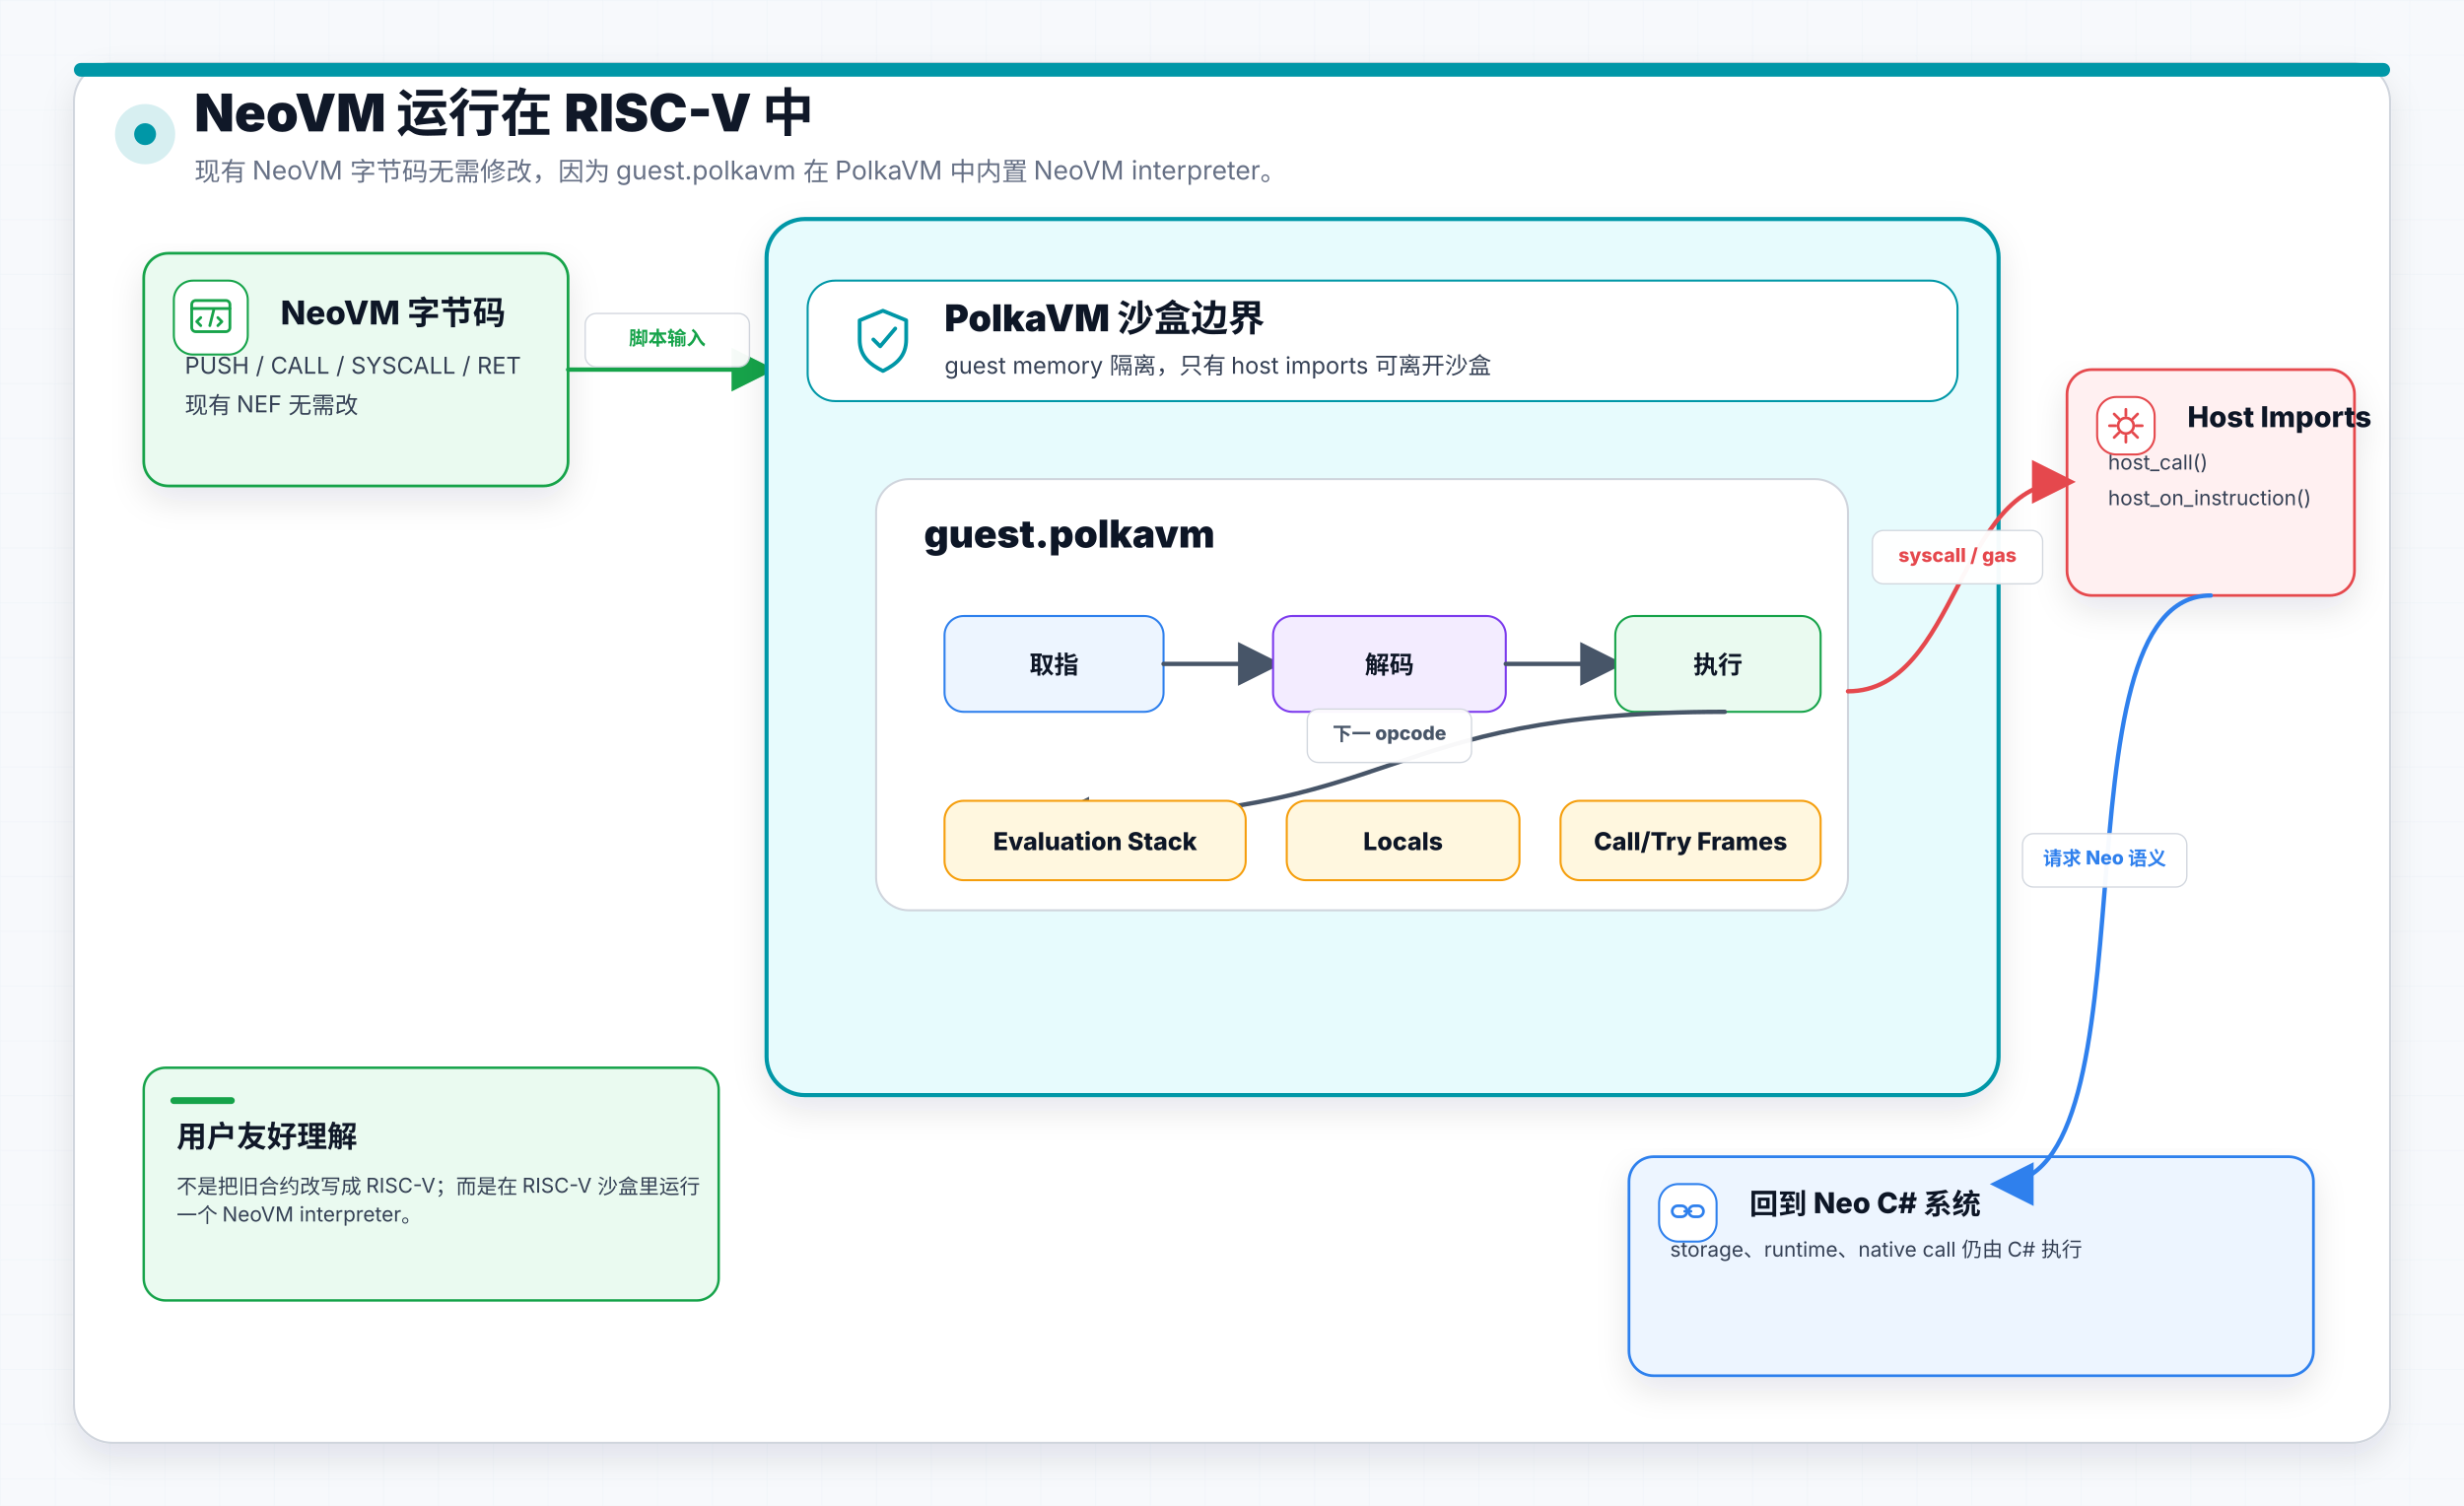
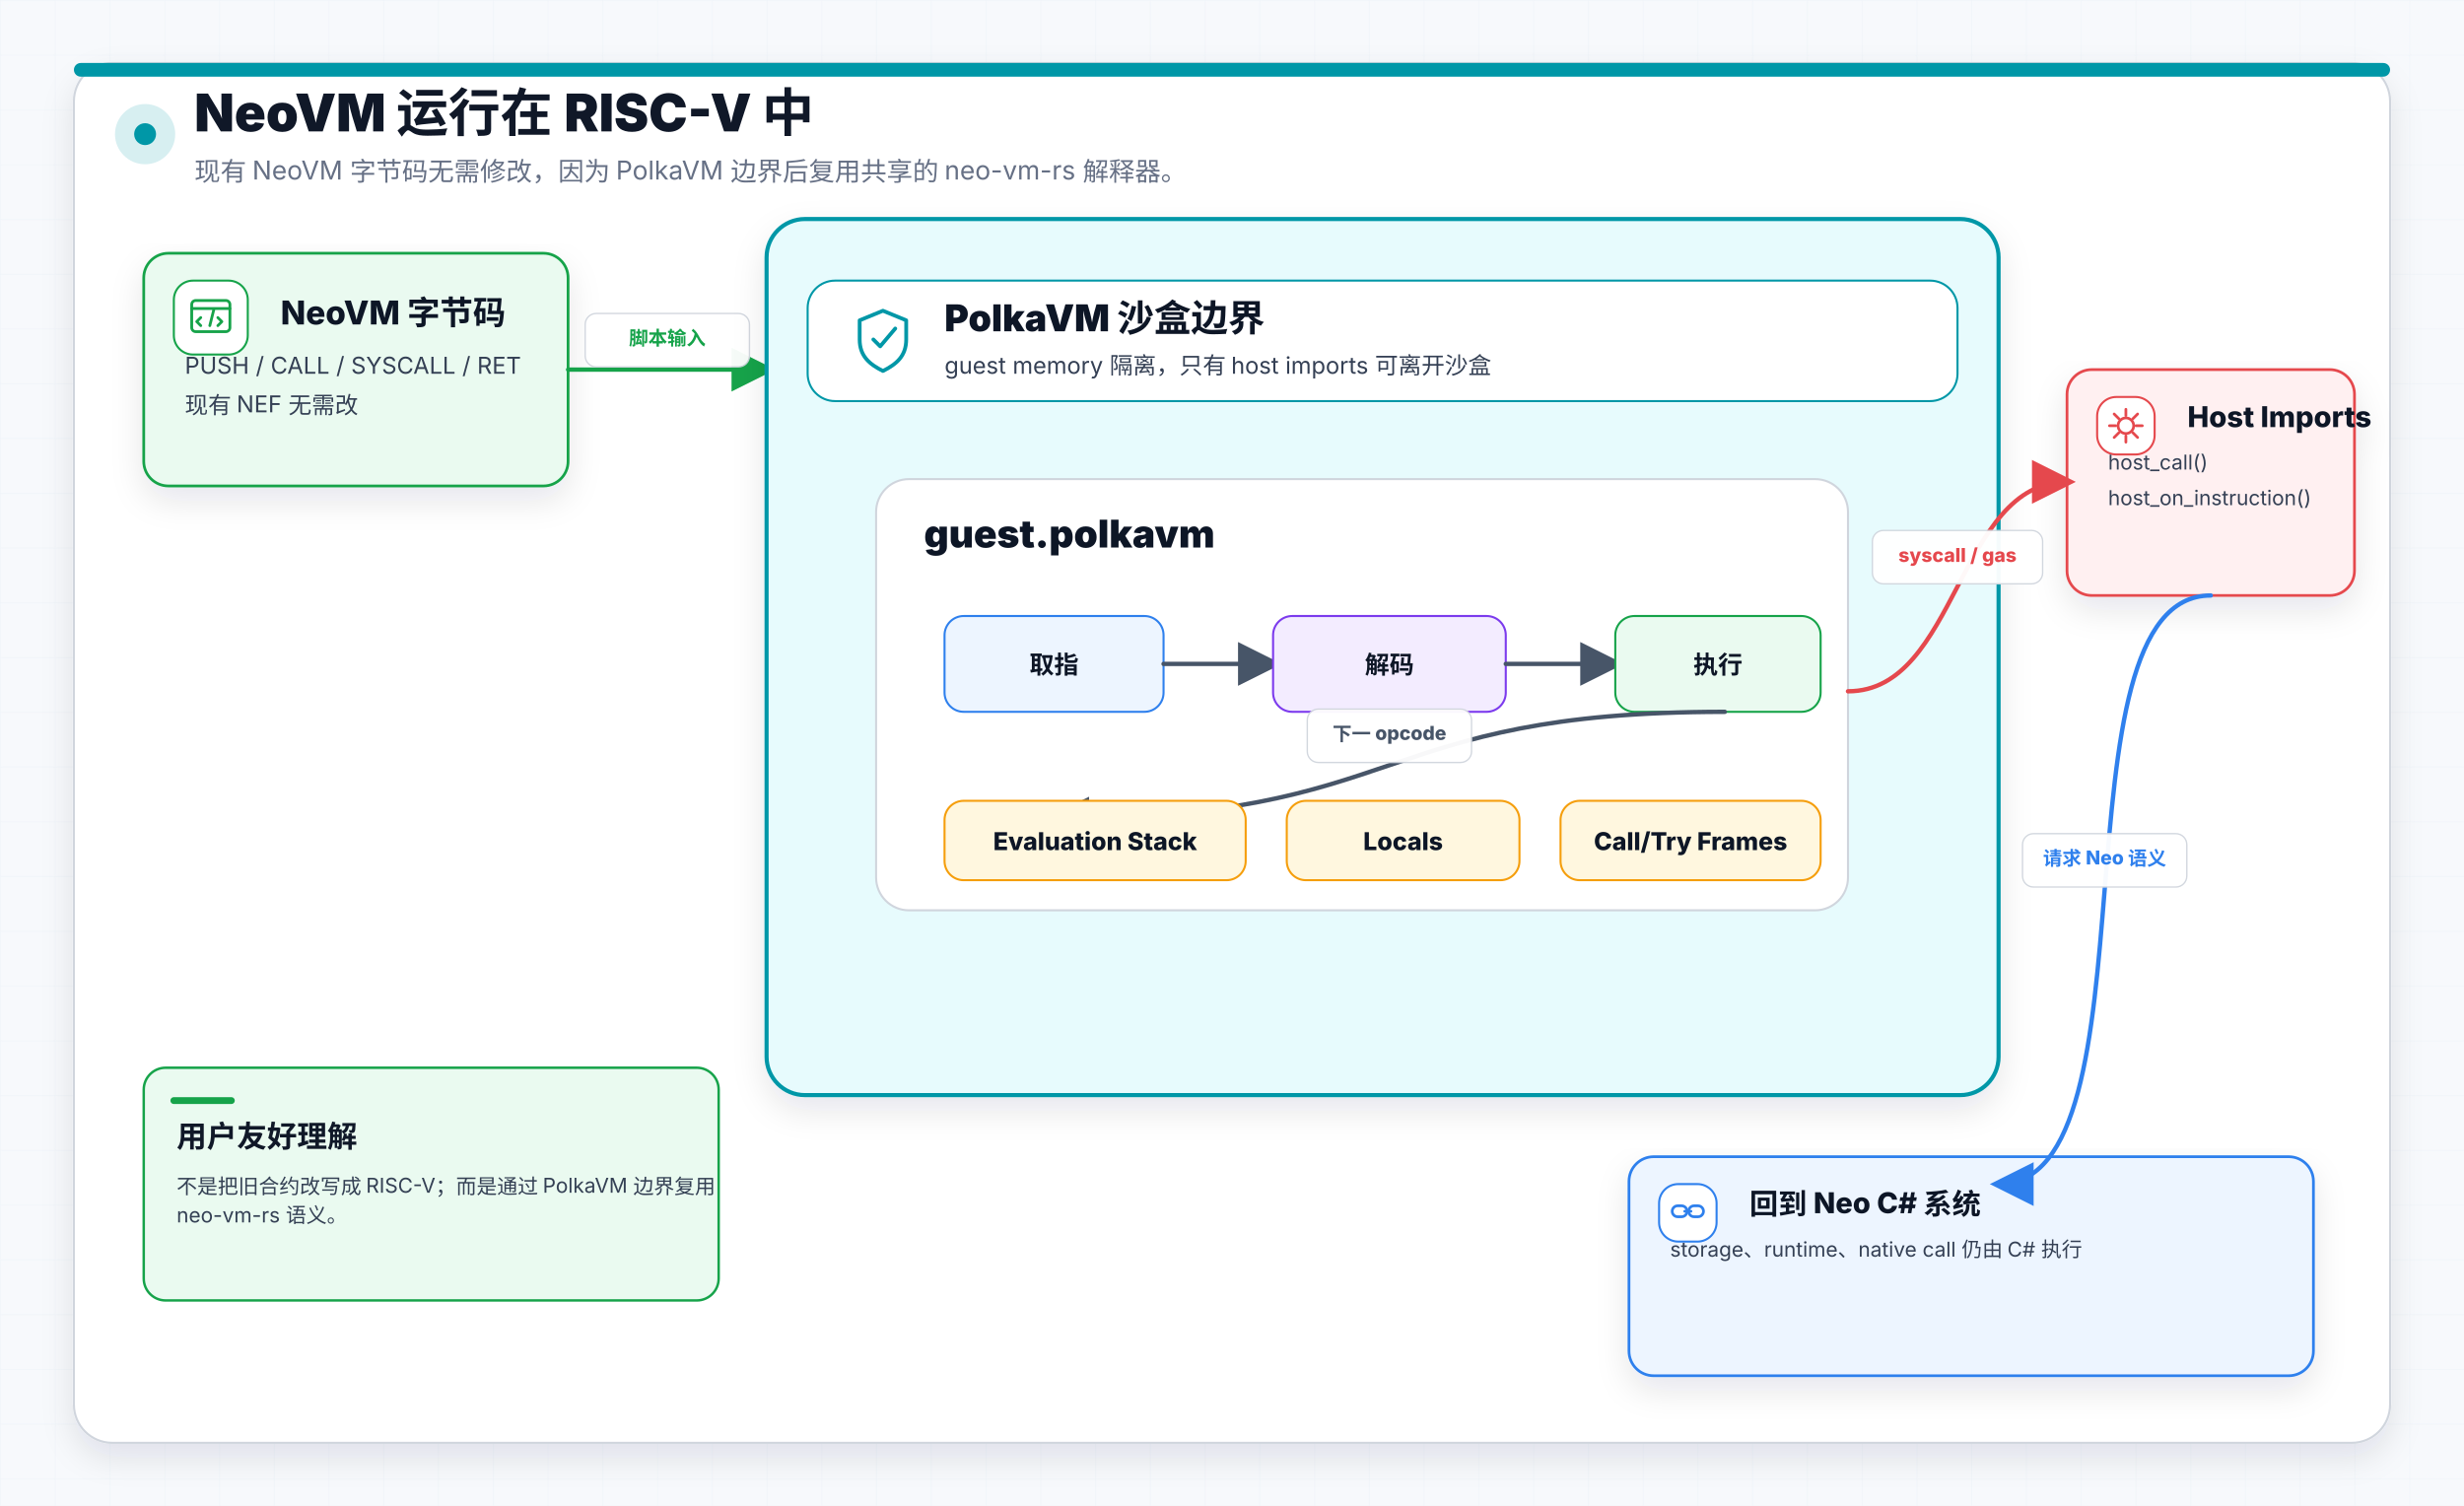
<svg xmlns="http://www.w3.org/2000/svg" width="1800" height="1100" viewBox="0 0 1800 1100" role="img" aria-label="NeoVM 运行在 RISC-V 中">
  <defs>
    <pattern id="grid" width="40" height="40" patternUnits="userSpaceOnUse">
      <path d="M 40 0 L 0 0 0 40" fill="none" stroke="#e6edf5" stroke-width="1" />
    </pattern>
    <marker id="arrow-slate" markerWidth="14" markerHeight="14" refX="10" refY="7" orient="auto" markerUnits="strokeWidth">
      <path d="M2,2 L12,7 L2,12 z" fill="#475467" />
    </marker>
    <marker id="arrow-green" markerWidth="14" markerHeight="14" refX="10" refY="7" orient="auto" markerUnits="strokeWidth">
      <path d="M2,2 L12,7 L2,12 z" fill="#16a34a" />
    </marker>
    <marker id="arrow-blue" markerWidth="14" markerHeight="14" refX="10" refY="7" orient="auto" markerUnits="strokeWidth">
      <path d="M2,2 L12,7 L2,12 z" fill="#2f80ed" />
    </marker>
    <marker id="arrow-red" markerWidth="14" markerHeight="14" refX="10" refY="7" orient="auto" markerUnits="strokeWidth">
      <path d="M2,2 L12,7 L2,12 z" fill="#e5484d" />
    </marker>
    <marker id="arrow-purple" markerWidth="14" markerHeight="14" refX="10" refY="7" orient="auto" markerUnits="strokeWidth">
      <path d="M2,2 L12,7 L2,12 z" fill="#7c3aed" />
    </marker>
    <filter id="soft-shadow" x="-10%" y="-10%" width="120%" height="130%">
      <feDropShadow dx="0" dy="10" stdDeviation="12" flood-color="#101828" flood-opacity="0.10" />
    </filter>
  </defs>
  <rect width="1800" height="1100" fill="#f7f9fc" />
  <rect width="1800" height="1100" fill="url(#grid)" opacity="0.42" />
  <rect x="54" y="46" width="1692" height="1008" rx="28" fill="#ffffff" stroke="#d0d5dd" stroke-width="1.5" filter="url(#soft-shadow)" />
  <rect x="54" y="46" width="1692" height="10" rx="5" fill="#0097a7" />
  <circle cx="106" cy="98" r="22" fill="#0097a7" opacity="0.16" />
  <circle cx="106" cy="98" r="8" fill="#0097a7" />
  <text x="142" y="96" text-anchor="start" font-family="Inter, Noto Sans CJK SC, Microsoft YaHei, PingFang SC, Arial, sans-serif" font-size="38" font-weight="850" fill="#101828">NeoVM 运行在 RISC-V 中</text>
-   <text x="142" y="132" text-anchor="start" font-family="Inter, Noto Sans CJK SC, Microsoft YaHei, PingFang SC, Arial, sans-serif" font-size="19" font-weight="400" fill="#667085">现有 NeoVM 字节码无需修改，因为 guest.polkavm 在 PolkaVM 中内置 NeoVM interpreter。</text>
+   <text x="142" y="132" text-anchor="start" font-family="Inter, Noto Sans CJK SC, Microsoft YaHei, PingFang SC, Arial, sans-serif" font-size="19" font-weight="400" fill="#667085">现有 NeoVM 字节码无需修改，因为 PolkaVM 边界后复用共享的 neo-vm-rs 解释器。</text>
  <g filter="url(#soft-shadow)">
    <rect x="105" y="185" width="310" height="170" rx="18" fill="#eafaf0" stroke="#16a34a" stroke-width="2" />
    <rect x="127" y="205" width="54" height="54" rx="14" fill="#ffffff" stroke="#16a34a" stroke-width="1.5" />
    <g fill="none" stroke="#16a34a" stroke-width="2.04" stroke-linecap="round" stroke-linejoin="round">
      <rect x="140.046" y="219.515" width="27.907" height="22.766" rx="2.938" />
      <path d="M 140.046 225.39 h 27.907 M 146.656 232 l -2.938 2.938 l 2.938 2.938 M 153.266 237.875 l 2.938 -11.75 M 159.141 232 l 2.938 2.938 l -2.938 2.938" />
    </g>
    <text x="205" y="237" text-anchor="start" font-family="Inter, Noto Sans CJK SC, Microsoft YaHei, PingFang SC, Arial, sans-serif" font-size="24" font-weight="800" fill="#101828">NeoVM 字节码</text>
    <text x="135" y="273" text-anchor="start" font-family="Inter, Noto Sans CJK SC, Microsoft YaHei, PingFang SC, Arial, sans-serif" font-size="17" font-weight="400" fill="#344054">PUSH / CALL / SYSCALL / RET</text>
    <text x="135" y="302" text-anchor="start" font-family="Inter, Noto Sans CJK SC, Microsoft YaHei, PingFang SC, Arial, sans-serif" font-size="17" font-weight="400" fill="#344054">现有 NEF 无需改</text>
  </g>
  <g>
    <path d="M 415 270 L 560 270" fill="none" stroke="#16a34a" stroke-width="3.2" stroke-linecap="round" marker-end="url(#arrow-green)" />
    <g>
      <rect x="427.5" y="229" width="120" height="39" rx="8" fill="#ffffff" stroke="#d0d5dd" opacity="0.96" />
      <text x="487.5" y="252" text-anchor="middle" font-family="Inter, Noto Sans CJK SC, Microsoft YaHei, PingFang SC, Arial, sans-serif" font-size="14" font-weight="800" fill="#16a34a">脚本输入</text>
    </g>
  </g>
  <g filter="url(#soft-shadow)">
    <rect x="560" y="160" width="900" height="640" rx="28" fill="#e7fbfd" stroke="#0097a7" stroke-width="3" />
    <rect x="590" y="205" width="840" height="88" rx="20" fill="#fff" stroke="#0097a7" stroke-width="1.5" />
    <g fill="none" stroke="#0097a7" stroke-width="2.778" stroke-linecap="round" stroke-linejoin="round">
      <path d="M 645 227 L 662 234 v 14 c 0 12 -7 18 -17 23 c -10 -5 -17 -11 -17 -23 v -14 z" />
      <path d="M 638 248 l 5 5 l 11 -13" />
    </g>
    <text x="690" y="242" text-anchor="start" font-family="Inter, Noto Sans CJK SC, Microsoft YaHei, PingFang SC, Arial, sans-serif" font-size="27" font-weight="850" fill="#101828">PolkaVM 沙盒边界</text>
    <text x="690" y="273" text-anchor="start" font-family="Inter, Noto Sans CJK SC, Microsoft YaHei, PingFang SC, Arial, sans-serif" font-size="17" font-weight="400" fill="#344054">guest memory 隔离，只有 host imports 可离开沙盒</text>
    <rect x="640" y="350" width="710" height="315" rx="24" fill="#fff" stroke="#d0d5dd" stroke-width="1.5" />
    <text x="675" y="400" text-anchor="start" font-family="Inter, Noto Sans CJK SC, Microsoft YaHei, PingFang SC, Arial, sans-serif" font-size="28" font-weight="850" fill="#101828">guest.polkavm</text>
    <g>
      <rect x="690" y="450" width="160" height="70" rx="14" fill="#edf5ff" stroke="#2f80ed" stroke-width="1.5" />
      <text x="770" y="492" text-anchor="middle" font-family="Inter, Noto Sans CJK SC, Microsoft YaHei, PingFang SC, Arial, sans-serif" font-size="18" font-weight="800" fill="#101828">取指</text>
    </g>
    <g>
      <path d="M 850 485 L 930 485" fill="none" stroke="#475467" stroke-width="3.2" stroke-linecap="round" marker-end="url(#arrow-slate)" />
    </g>
    <g>
      <rect x="930" y="450" width="170" height="70" rx="14" fill="#f3ecff" stroke="#7c3aed" stroke-width="1.5" />
      <text x="1015" y="492" text-anchor="middle" font-family="Inter, Noto Sans CJK SC, Microsoft YaHei, PingFang SC, Arial, sans-serif" font-size="18" font-weight="800" fill="#101828">解码</text>
    </g>
    <g>
      <path d="M 1100 485 L 1180 485" fill="none" stroke="#475467" stroke-width="3.2" stroke-linecap="round" marker-end="url(#arrow-slate)" />
    </g>
    <g>
      <rect x="1180" y="450" width="150" height="70" rx="14" fill="#eafaf0" stroke="#16a34a" stroke-width="1.5" />
      <text x="1255" y="492" text-anchor="middle" font-family="Inter, Noto Sans CJK SC, Microsoft YaHei, PingFang SC, Arial, sans-serif" font-size="18" font-weight="800" fill="#101828">执行</text>
    </g>
    <g>
      <path d="M 1260 520 C 1000 520, 1030 598, 770 598" fill="none" stroke="#475467" stroke-width="3.2" stroke-linecap="round" marker-end="url(#arrow-slate)" />
      <g>
        <rect x="955" y="518" width="120" height="39" rx="8" fill="#ffffff" stroke="#d0d5dd" opacity="0.96" />
        <text x="1015" y="541" text-anchor="middle" font-family="Inter, Noto Sans CJK SC, Microsoft YaHei, PingFang SC, Arial, sans-serif" font-size="14" font-weight="800" fill="#475467">下一 opcode</text>
      </g>
    </g>
    <g>
      <rect x="690" y="585" width="220" height="58" rx="14" fill="#fff7df" stroke="#f59e0b" stroke-width="1.5" />
      <text x="800" y="621" text-anchor="middle" font-family="Inter, Noto Sans CJK SC, Microsoft YaHei, PingFang SC, Arial, sans-serif" font-size="18" font-weight="800" fill="#101828">Evaluation Stack</text>
    </g>
    <g>
      <rect x="940" y="585" width="170" height="58" rx="14" fill="#fff7df" stroke="#f59e0b" stroke-width="1.5" />
      <text x="1025" y="621" text-anchor="middle" font-family="Inter, Noto Sans CJK SC, Microsoft YaHei, PingFang SC, Arial, sans-serif" font-size="18" font-weight="800" fill="#101828">Locals</text>
    </g>
    <g>
      <rect x="1140" y="585" width="190" height="58" rx="14" fill="#fff7df" stroke="#f59e0b" stroke-width="1.5" />
      <text x="1235" y="621" text-anchor="middle" font-family="Inter, Noto Sans CJK SC, Microsoft YaHei, PingFang SC, Arial, sans-serif" font-size="18" font-weight="800" fill="#101828">Call/Try Frames</text>
    </g>
  </g>
  <g filter="url(#soft-shadow)">
    <rect x="1510" y="270" width="210" height="165" rx="18" fill="#fff0f1" stroke="#e5484d" stroke-width="2" />
    <rect x="1532" y="290" width="42" height="42" rx="14" fill="#ffffff" stroke="#e5484d" stroke-width="1.5" />
    <g fill="none" stroke="#e5484d" stroke-width="2" stroke-linecap="round" stroke-linejoin="round">
      <circle cx="1553" cy="311" r="5.712" />
      <path d="M 1553 299.005 v 4.57 M 1553 318.426 v 4.57 M 1541.005 311 h 4.57 M 1560.426 311 h 4.57 M 1544.432 302.432 l 3.427 3.427 M 1558.141 316.141 l 3.427 3.427 M 1561.568 302.432 l -3.427 3.427 M 1547.859 316.141 l -3.427 3.427" />
    </g>
    <text x="1598" y="312" text-anchor="start" font-family="Inter, Noto Sans CJK SC, Microsoft YaHei, PingFang SC, Arial, sans-serif" font-size="21" font-weight="800" fill="#101828">Host Imports</text>
    <text x="1540" y="343" text-anchor="start" font-family="Inter, Noto Sans CJK SC, Microsoft YaHei, PingFang SC, Arial, sans-serif" font-size="15" font-weight="400" fill="#344054">host_call()</text>
    <text x="1540" y="369" text-anchor="start" font-family="Inter, Noto Sans CJK SC, Microsoft YaHei, PingFang SC, Arial, sans-serif" font-size="15" font-weight="400" fill="#344054">host_on_instruction()</text>
  </g>
  <g>
    <path d="M 1350 505 C 1430 505, 1430 352, 1510 352" fill="none" stroke="#e5484d" stroke-width="3.2" stroke-linecap="round" marker-end="url(#arrow-red)" />
    <g>
      <rect x="1367.816" y="387.5" width="124.368" height="39" rx="8" fill="#ffffff" stroke="#d0d5dd" opacity="0.96" />
      <text x="1430" y="410.5" text-anchor="middle" font-family="Inter, Noto Sans CJK SC, Microsoft YaHei, PingFang SC, Arial, sans-serif" font-size="14" font-weight="800" fill="#e5484d">syscall / gas</text>
    </g>
  </g>
  <g filter="url(#soft-shadow)">
    <rect x="1190" y="845" width="500" height="160" rx="18" fill="#edf5ff" stroke="#2f80ed" stroke-width="2" />
    <rect x="1212" y="865" width="42" height="42" rx="14" fill="#ffffff" stroke="#2f80ed" stroke-width="1.5" />
    <g fill="none" stroke="#2f80ed" stroke-width="2" stroke-linecap="round" stroke-linejoin="round">
      <rect x="1221.576" y="880.859" width="10.853" height="7.997" rx="3.998" />
      <rect x="1233.571" y="880.859" width="10.853" height="7.997" rx="3.998" />
      <path d="M 1230.715 884.858 L 1235.285 884.858" />
    </g>
    <text x="1278" y="887" text-anchor="start" font-family="Inter, Noto Sans CJK SC, Microsoft YaHei, PingFang SC, Arial, sans-serif" font-size="21" font-weight="800" fill="#101828">回到 Neo C# 系统</text>
    <text x="1220" y="918" text-anchor="start" font-family="Inter, Noto Sans CJK SC, Microsoft YaHei, PingFang SC, Arial, sans-serif" font-size="15" font-weight="400" fill="#344054">storage、runtime、native call 仍由 C# 执行</text>
  </g>
  <g>
    <path d="M 1615 435 C 1495 435, 1580 865, 1460 865" fill="none" stroke="#2f80ed" stroke-width="3.2" stroke-linecap="round" marker-end="url(#arrow-blue)" />
    <g>
      <rect x="1477.5" y="609" width="120" height="39" rx="8" fill="#ffffff" stroke="#d0d5dd" opacity="0.96" />
      <text x="1537.5" y="632" text-anchor="middle" font-family="Inter, Noto Sans CJK SC, Microsoft YaHei, PingFang SC, Arial, sans-serif" font-size="14" font-weight="800" fill="#2f80ed">请求 Neo 语义</text>
    </g>
  </g>
  <g>
    <rect x="105" y="780" width="420" height="170" rx="16" fill="#eafaf0" stroke="#16a34a" stroke-width="1.8" />
    <path d="M 127 804 h 42" stroke="#16a34a" stroke-width="5" stroke-linecap="round" />
    <text x="129" y="838" text-anchor="start" font-family="Inter, Noto Sans CJK SC, Microsoft YaHei, PingFang SC, Arial, sans-serif" font-size="22" font-weight="850" fill="#101828">用户友好理解</text>
-     <text x="129" y="872" text-anchor="start" font-family="Inter, Noto Sans CJK SC, Microsoft YaHei, PingFang SC, Arial, sans-serif" font-size="15" font-weight="400" fill="#344054">不是把旧合约改写成 RISC-V；而是在 RISC-V 沙盒里运行</text>
-     <text x="129" y="893" text-anchor="start" font-family="Inter, Noto Sans CJK SC, Microsoft YaHei, PingFang SC, Arial, sans-serif" font-size="15" font-weight="400" fill="#344054">一个 NeoVM interpreter。</text>
+     <text x="129" y="872" text-anchor="start" font-family="Inter, Noto Sans CJK SC, Microsoft YaHei, PingFang SC, Arial, sans-serif" font-size="15" font-weight="400" fill="#344054">不是把旧合约改写成 RISC-V；而是通过 PolkaVM 边界复用</text>
+     <text x="129" y="893" text-anchor="start" font-family="Inter, Noto Sans CJK SC, Microsoft YaHei, PingFang SC, Arial, sans-serif" font-size="15" font-weight="400" fill="#344054">neo-vm-rs 语义。</text>
  </g>
</svg>
